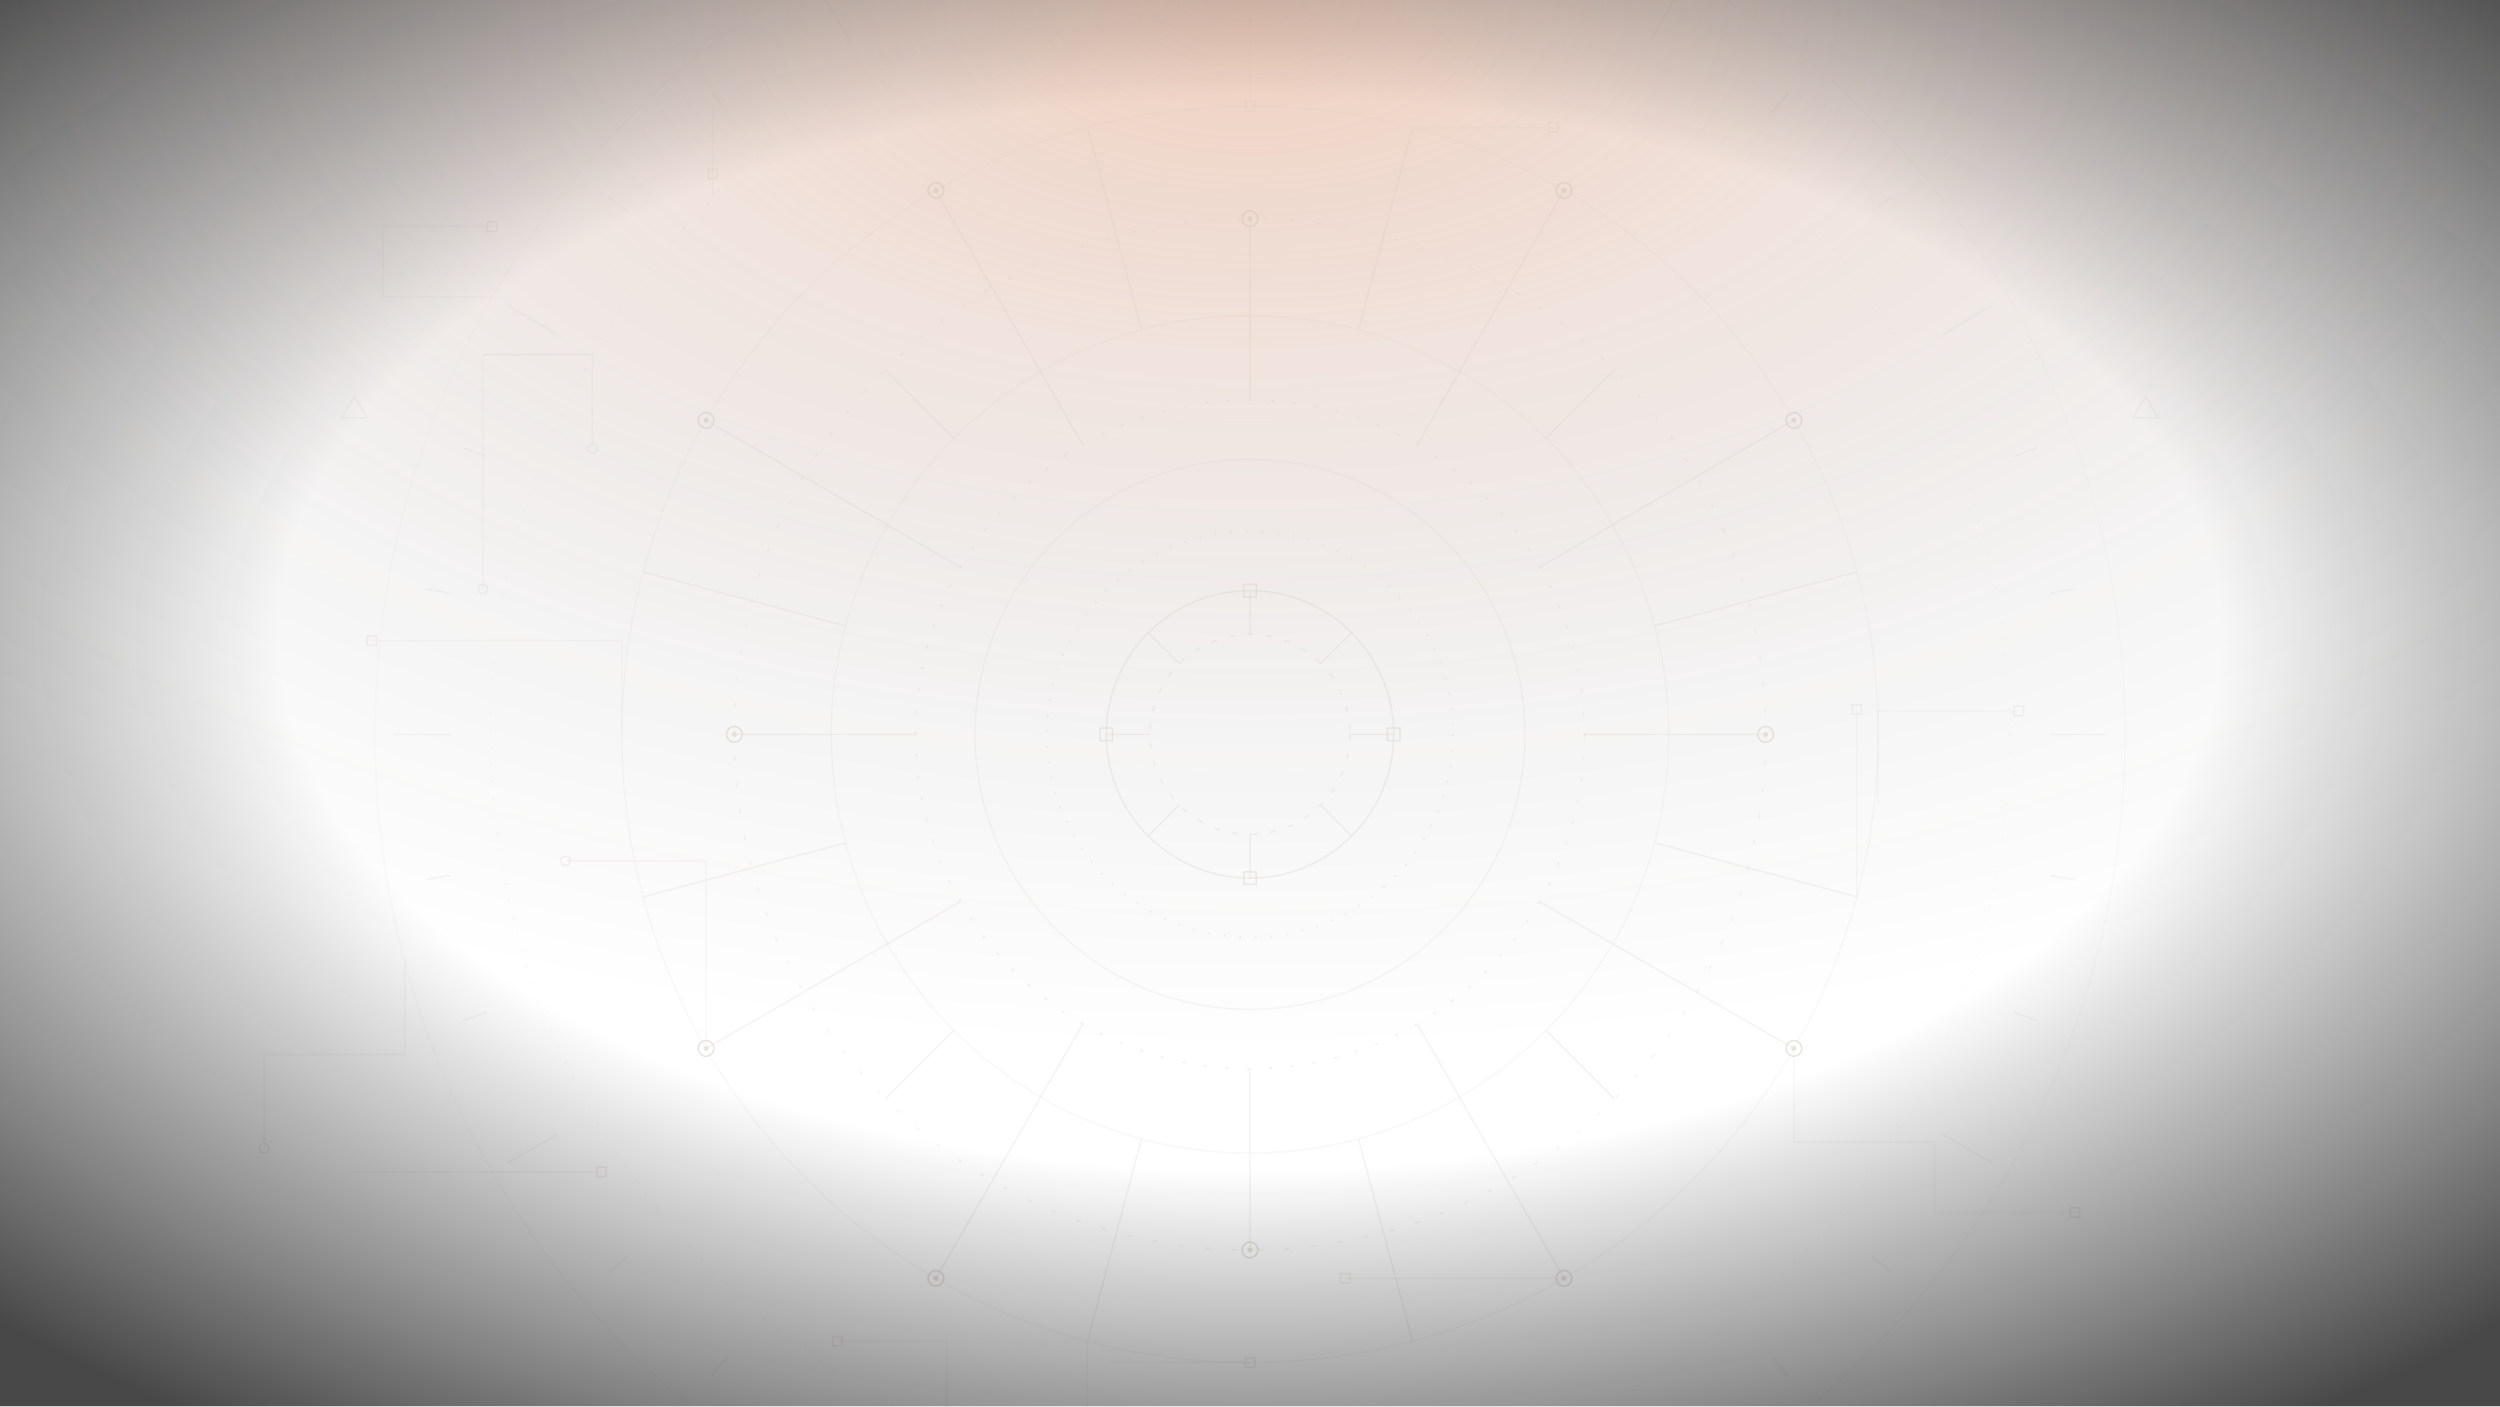
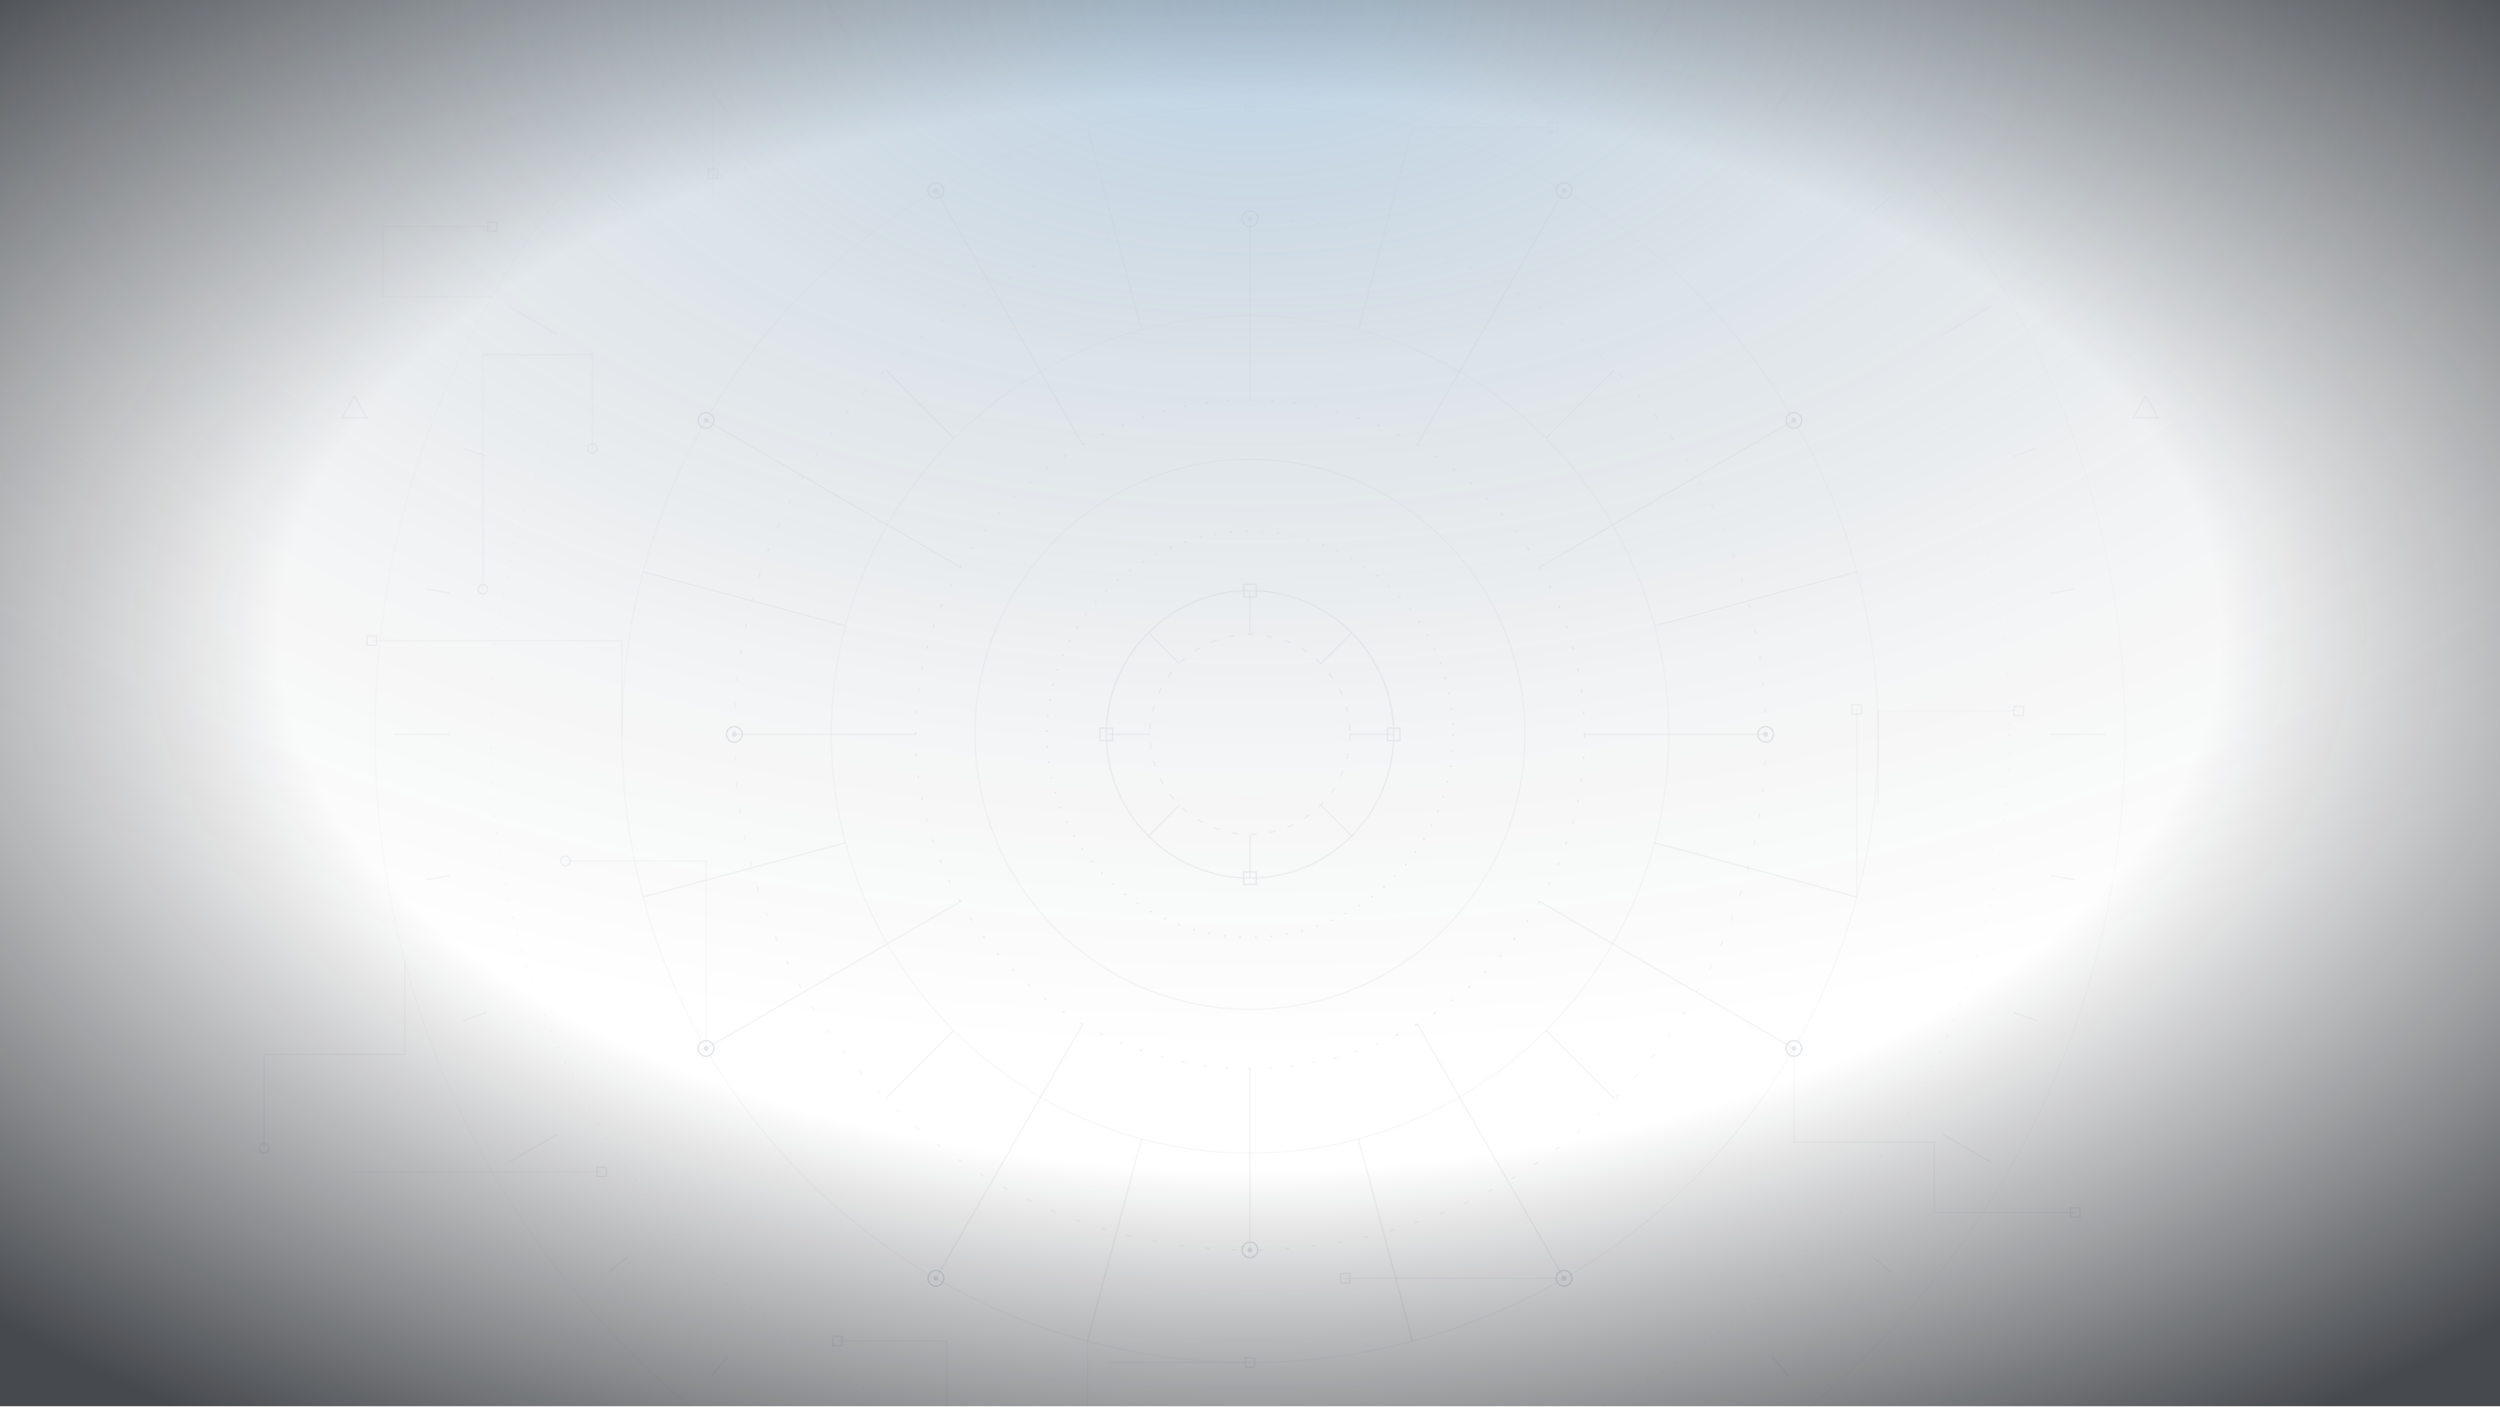
<svg xmlns="http://www.w3.org/2000/svg" width="1600" height="900" viewBox="0 0 1600 900" fill="none">
  <defs>
    <radialGradient id="rust" cx="50%" cy="0%" r="75%">
-       <stop offset="0%" stop-color="#d97945" stop-opacity="0.34" />
-       <stop offset="34%" stop-color="#a8552f" stop-opacity="0.16" />
-       <stop offset="70%" stop-color="#3a2420" stop-opacity="0.05" />
-       <stop offset="100%" stop-color="#0b0b0c" stop-opacity="0" />
+       <stop offset="0%" stop-color="#3d7fb5" stop-opacity="0.34" />
+       <stop offset="34%" stop-color="#1e4d73" stop-opacity="0.16" />
+       <stop offset="70%" stop-color="#142a3d" stop-opacity="0.05" />
+       <stop offset="100%" stop-color="#080c12" stop-opacity="0" />
    </radialGradient>
    <radialGradient id="vignette" cx="50%" cy="45%" r="70%">
-       <stop offset="55%" stop-color="#0b0b0c" stop-opacity="0" />
-       <stop offset="100%" stop-color="#0b0b0c" stop-opacity="0.75" />
+       <stop offset="55%" stop-color="#080c12" stop-opacity="0" />
+       <stop offset="100%" stop-color="#080c12" stop-opacity="0.75" />
    </radialGradient>
  </defs>
  <rect width="1600" height="900" fill="url(#rust)" />
-   <g stroke="#c8c1b2" stroke-width="1" opacity="0.42">
+   <g stroke="#c3c9d1" stroke-width="1" opacity="0.42">
    <circle cx="800" cy="470" r="130" opacity="0.75" stroke-dasharray="1 9" />
    <circle cx="800" cy="470" r="176" opacity="0.35" />
    <circle cx="800" cy="470" r="214" opacity="0.55" stroke-dasharray="2 12" />
    <circle cx="800" cy="470" r="268" opacity="0.28" />
    <circle cx="800" cy="470" r="330" opacity="0.4" stroke-dasharray="3 14" />
    <circle cx="800" cy="470" r="402" opacity="0.24" />
    <circle cx="800" cy="470" r="486" opacity="0.32" stroke-dasharray="1 10" />
    <circle cx="800" cy="470" r="560" opacity="0.16" />
    <path d="M1014.0 470.0 L1130.0 470.0" opacity="0.45" />
    <circle cx="1130.0" cy="470.0" r="5" />
-     <circle cx="1130.0" cy="470.0" r="1.6" fill="#c8c1b2" stroke="none" />
+     <circle cx="1130.0" cy="470.0" r="1.6" fill="#c3c9d1" stroke="none" />
    <path d="M1058.9 539.4 L1188.3 574.0" opacity="0.45" />
    <path d="M985.3 577.0 L1148.1 671.0" opacity="0.45" />
    <circle cx="1148.1" cy="671.0" r="5" />
-     <circle cx="1148.1" cy="671.0" r="1.6" fill="#c8c1b2" stroke="none" />
+     <circle cx="1148.1" cy="671.0" r="1.6" fill="#c3c9d1" stroke="none" />
    <path d="M989.5 659.5 L1033.3 703.3" opacity="0.45" />
    <path d="M907.0 655.3 L1001.0 818.1" opacity="0.45" />
    <circle cx="1001.0" cy="818.1" r="5" />
-     <circle cx="1001.0" cy="818.1" r="1.6" fill="#c8c1b2" stroke="none" />
+     <circle cx="1001.0" cy="818.1" r="1.6" fill="#c3c9d1" stroke="none" />
    <path d="M869.4 728.9 L904.0 858.3" opacity="0.45" />
    <path d="M800.0 684.0 L800.0 800.0" opacity="0.45" />
    <circle cx="800.0" cy="800.0" r="5" />
-     <circle cx="800.0" cy="800.0" r="1.6" fill="#c8c1b2" stroke="none" />
+     <circle cx="800.0" cy="800.0" r="1.6" fill="#c3c9d1" stroke="none" />
    <path d="M730.6 728.9 L696.0 858.3" opacity="0.45" />
    <path d="M693.0 655.3 L599.0 818.1" opacity="0.45" />
    <circle cx="599.0" cy="818.1" r="5" />
-     <circle cx="599.0" cy="818.1" r="1.6" fill="#c8c1b2" stroke="none" />
+     <circle cx="599.0" cy="818.1" r="1.6" fill="#c3c9d1" stroke="none" />
    <path d="M610.5 659.5 L566.7 703.3" opacity="0.45" />
    <path d="M614.7 577.0 L451.9 671.0" opacity="0.45" />
    <circle cx="451.9" cy="671.0" r="5" />
-     <circle cx="451.9" cy="671.0" r="1.6" fill="#c8c1b2" stroke="none" />
+     <circle cx="451.9" cy="671.0" r="1.6" fill="#c3c9d1" stroke="none" />
    <path d="M541.1 539.4 L411.7 574.0" opacity="0.45" />
    <path d="M586.0 470.0 L470.0 470.0" opacity="0.45" />
    <circle cx="470.0" cy="470.0" r="5" />
-     <circle cx="470.0" cy="470.0" r="1.6" fill="#c8c1b2" stroke="none" />
+     <circle cx="470.0" cy="470.0" r="1.6" fill="#c3c9d1" stroke="none" />
    <path d="M541.1 400.6 L411.7 366.0" opacity="0.45" />
    <path d="M614.7 363.0 L451.9 269.0" opacity="0.45" />
    <circle cx="451.9" cy="269.0" r="5" />
-     <circle cx="451.9" cy="269.0" r="1.6" fill="#c8c1b2" stroke="none" />
+     <circle cx="451.9" cy="269.0" r="1.6" fill="#c3c9d1" stroke="none" />
    <path d="M610.5 280.5 L566.7 236.7" opacity="0.45" />
    <path d="M693.0 284.7 L599.0 121.9" opacity="0.45" />
    <circle cx="599.0" cy="121.9" r="5" />
-     <circle cx="599.0" cy="121.9" r="1.6" fill="#c8c1b2" stroke="none" />
+     <circle cx="599.0" cy="121.9" r="1.6" fill="#c3c9d1" stroke="none" />
    <path d="M730.6 211.1 L696.0 81.7" opacity="0.45" />
    <path d="M800.0 256.0 L800.0 140.0" opacity="0.45" />
    <circle cx="800.0" cy="140.0" r="5" />
-     <circle cx="800.0" cy="140.0" r="1.6" fill="#c8c1b2" stroke="none" />
+     <circle cx="800.0" cy="140.0" r="1.6" fill="#c3c9d1" stroke="none" />
    <path d="M869.4 211.1 L904.0 81.7" opacity="0.45" />
    <path d="M907.0 284.7 L1001.0 121.9" opacity="0.45" />
    <circle cx="1001.0" cy="121.9" r="5" />
-     <circle cx="1001.0" cy="121.9" r="1.6" fill="#c8c1b2" stroke="none" />
+     <circle cx="1001.0" cy="121.9" r="1.6" fill="#c3c9d1" stroke="none" />
    <path d="M989.5 280.5 L1033.3 236.7" opacity="0.45" />
    <path d="M985.3 363.0 L1148.1 269.0" opacity="0.45" />
    <circle cx="1148.1" cy="269.0" r="5" />
-     <circle cx="1148.1" cy="269.0" r="1.6" fill="#c8c1b2" stroke="none" />
+     <circle cx="1148.1" cy="269.0" r="1.6" fill="#c3c9d1" stroke="none" />
    <path d="M1058.9 400.6 L1188.3 366.0" opacity="0.45" />
    <circle cx="800" cy="470" r="92" opacity="0.55" />
    <circle cx="800" cy="470" r="64" stroke-dasharray="4 8" opacity="0.5" />
    <path d="M864.0 470.0 L892.0 470.0" opacity="0.5" />
    <rect x="888.0" y="466.0" width="8" height="8" opacity="0.7" />
    <path d="M845.3 515.3 L865.1 535.1" opacity="0.5" />
    <path d="M800.0 534.0 L800.0 562.0" opacity="0.5" />
    <rect x="796.0" y="558.0" width="8" height="8" opacity="0.7" />
    <path d="M754.7 515.3 L734.9 535.1" opacity="0.5" />
    <path d="M736.0 470.0 L708.0 470.0" opacity="0.5" />
    <rect x="704.0" y="466.0" width="8" height="8" opacity="0.7" />
    <path d="M754.7 424.7 L734.9 404.9" opacity="0.5" />
    <path d="M800.0 406.0 L800.0 378.0" opacity="0.5" />
    <rect x="796.0" y="374.0" width="8" height="8" opacity="0.7" />
    <path d="M845.3 424.7 L865.1 404.9" opacity="0.5" />
    <path d="M451.9 671.0 L451.9 611.0 L451.9 551.0 L361.9 551.0" opacity="0.28" />
    <circle cx="361.9" cy="551.0" r="3" opacity="0.5" />
    <path d="M800.0 872.0 L710.0 872.0 L800.0 872.0" opacity="0.28" />
    <rect x="797.0" y="869.0" width="6" height="6" opacity="0.5" />
    <path d="M800.0 68.0 L800.0 8.0 L800.0 68.0" opacity="0.28" />
    <rect x="797.0" y="65.0" width="6" height="6" opacity="0.5" />
    <path d="M696.0 858.3 L696.0 903.3 L606.0 903.3 L606.0 858.3 L536.0 858.3" opacity="0.28" />
    <rect x="533.0" y="855.3" width="6" height="6" opacity="0.5" />
    <path d="M655.1 -70.9 L655.1 -115.9 L745.1 -115.9" opacity="0.28" />
    <circle cx="745.1" cy="-115.9" r="3" opacity="0.5" />
    <path d="M315.0 190.0 L245.0 190.0 L245.0 145.0 L315.0 145.0" opacity="0.28" />
    <rect x="312.0" y="142.0" width="6" height="6" opacity="0.5" />
    <path d="M315.0 750.0 L225.0 750.0 L315.0 750.0 L385.0 750.0" opacity="0.28" />
    <rect x="382.0" y="747.0" width="6" height="6" opacity="0.5" />
    <path d="M456.3 126.3 L456.3 66.3 L456.3 111.3" opacity="0.28" />
    <rect x="453.3" y="108.3" width="6" height="6" opacity="0.5" />
    <path d="M259.1 614.9 L259.1 674.9 L169.1 674.9 L169.1 734.9" opacity="0.28" />
    <circle cx="169.1" cy="734.9" r="3" opacity="0.5" />
    <path d="M1148.1 671.0 L1148.1 731.0 L1238.1 731.0 L1238.1 776.0 L1328.1 776.0" opacity="0.28" />
    <rect x="1325.1" y="773.0" width="6" height="6" opacity="0.5" />
    <path d="M904.0 81.7 L974.0 81.7 L904.0 81.7 L994.0 81.7" opacity="0.28" />
    <rect x="991.0" y="78.7" width="6" height="6" opacity="0.5" />
    <path d="M379.1 227.0 L309.1 227.0 L309.1 272.0 L309.1 317.0 L309.1 377.0" opacity="0.28" />
    <circle cx="309.1" cy="377.0" r="3" opacity="0.5" />
    <path d="M1001.0 818.1 L931.0 818.1 L861.0 818.1" opacity="0.28" />
    <rect x="858.0" y="815.1" width="6" height="6" opacity="0.5" />
    <path d="M1202.0 470.0 L1202.0 515.0 L1202.0 455.0 L1292.0 455.0" opacity="0.28" />
    <rect x="1289.0" y="452.0" width="6" height="6" opacity="0.5" />
    <path d="M398.0 470.0 L398.0 410.0 L328.0 410.0 L238.0 410.0" opacity="0.28" />
    <rect x="235.0" y="407.0" width="6" height="6" opacity="0.5" />
    <path d="M1188.3 574.0 L1188.3 514.0 L1188.3 454.0" opacity="0.28" />
    <rect x="1185.3" y="451.0" width="6" height="6" opacity="0.5" />
    <path d="M800.0 1030.0 L870.0 1030.0 L870.0 1075.0 L780.0 1075.0" opacity="0.28" />
    <circle cx="780.0" cy="1075.0" r="3" opacity="0.5" />
    <path d="M379.1 227.0 L309.1 227.0 L379.1 227.0 L379.1 287.0" opacity="0.28" />
    <circle cx="379.1" cy="287.0" r="3" opacity="0.5" />
    <path d="M1312.0 470.0 L1348.0 470.0" opacity="0.35" />
    <path d="M1312.1 560.3 L1327.9 563.1" opacity="0.35" />
    <path d="M1288.6 647.9 L1303.7 653.3" opacity="0.35" />
    <path d="M1243.4 726.0 L1274.6 744.0" opacity="0.35" />
    <path d="M1198.3 804.2 L1210.6 814.5" opacity="0.35" />
    <path d="M1134.2 868.3 L1144.5 880.6" opacity="0.35" />
    <path d="M1056.0 913.4 L1074.0 944.6" opacity="0.35" />
    <path d="M977.9 958.6 L983.3 973.7" opacity="0.35" />
    <path d="M890.3 982.1 L893.1 997.9" opacity="0.35" />
    <path d="M800.0 982.0 L800.0 1018.0" opacity="0.35" />
    <path d="M709.7 982.1 L706.9 997.9" opacity="0.35" />
    <path d="M622.1 958.6 L616.7 973.7" opacity="0.35" />
    <path d="M544.0 913.4 L526.0 944.6" opacity="0.35" />
    <path d="M465.8 868.3 L455.5 880.6" opacity="0.35" />
    <path d="M401.7 804.2 L389.4 814.5" opacity="0.35" />
    <path d="M356.6 726.0 L325.4 744.0" opacity="0.35" />
    <path d="M311.4 647.9 L296.3 653.3" opacity="0.35" />
    <path d="M287.9 560.3 L272.1 563.1" opacity="0.35" />
    <path d="M288.0 470.0 L252.0 470.0" opacity="0.35" />
    <path d="M287.9 379.7 L272.1 376.9" opacity="0.35" />
    <path d="M311.4 292.1 L296.3 286.7" opacity="0.35" />
    <path d="M356.6 214.0 L325.4 196.0" opacity="0.35" />
    <path d="M401.7 135.8 L389.4 125.5" opacity="0.35" />
    <path d="M465.8 71.7 L455.5 59.4" opacity="0.35" />
    <path d="M544.0 26.6 L526.0 -4.6" opacity="0.35" />
    <path d="M622.1 -18.6 L616.7 -33.7" opacity="0.35" />
    <path d="M709.7 -42.1 L706.9 -57.9" opacity="0.35" />
    <path d="M800.0 -42.0 L800.0 -78.0" opacity="0.35" />
    <path d="M890.3 -42.1 L893.1 -57.9" opacity="0.35" />
    <path d="M977.9 -18.6 L983.3 -33.7" opacity="0.35" />
    <path d="M1056.0 26.6 L1074.0 -4.6" opacity="0.35" />
    <path d="M1134.2 71.7 L1144.5 59.4" opacity="0.35" />
    <path d="M1198.3 135.8 L1210.6 125.5" opacity="0.35" />
    <path d="M1243.4 214.0 L1274.6 196.0" opacity="0.35" />
    <path d="M1288.6 292.1 L1303.7 286.7" opacity="0.35" />
    <path d="M1312.1 379.7 L1327.9 376.9" opacity="0.35" />
    <path d="M226.8 253.4 L234.8 267.4 L218.8 267.4 Z" opacity="0.4" />
    <path d="M591.4 -111.2 L599.4 -97.2 L583.4 -97.2 Z" opacity="0.4" />
    <path d="M1105.0 -66.3 L1113.0 -52.3 L1097.0 -52.3 Z" opacity="0.4" />
    <path d="M1373.2 253.4 L1381.2 267.4 L1365.2 267.4 Z" opacity="0.4" />
  </g>
  <rect width="1600" height="900" fill="url(#vignette)" />
</svg>
